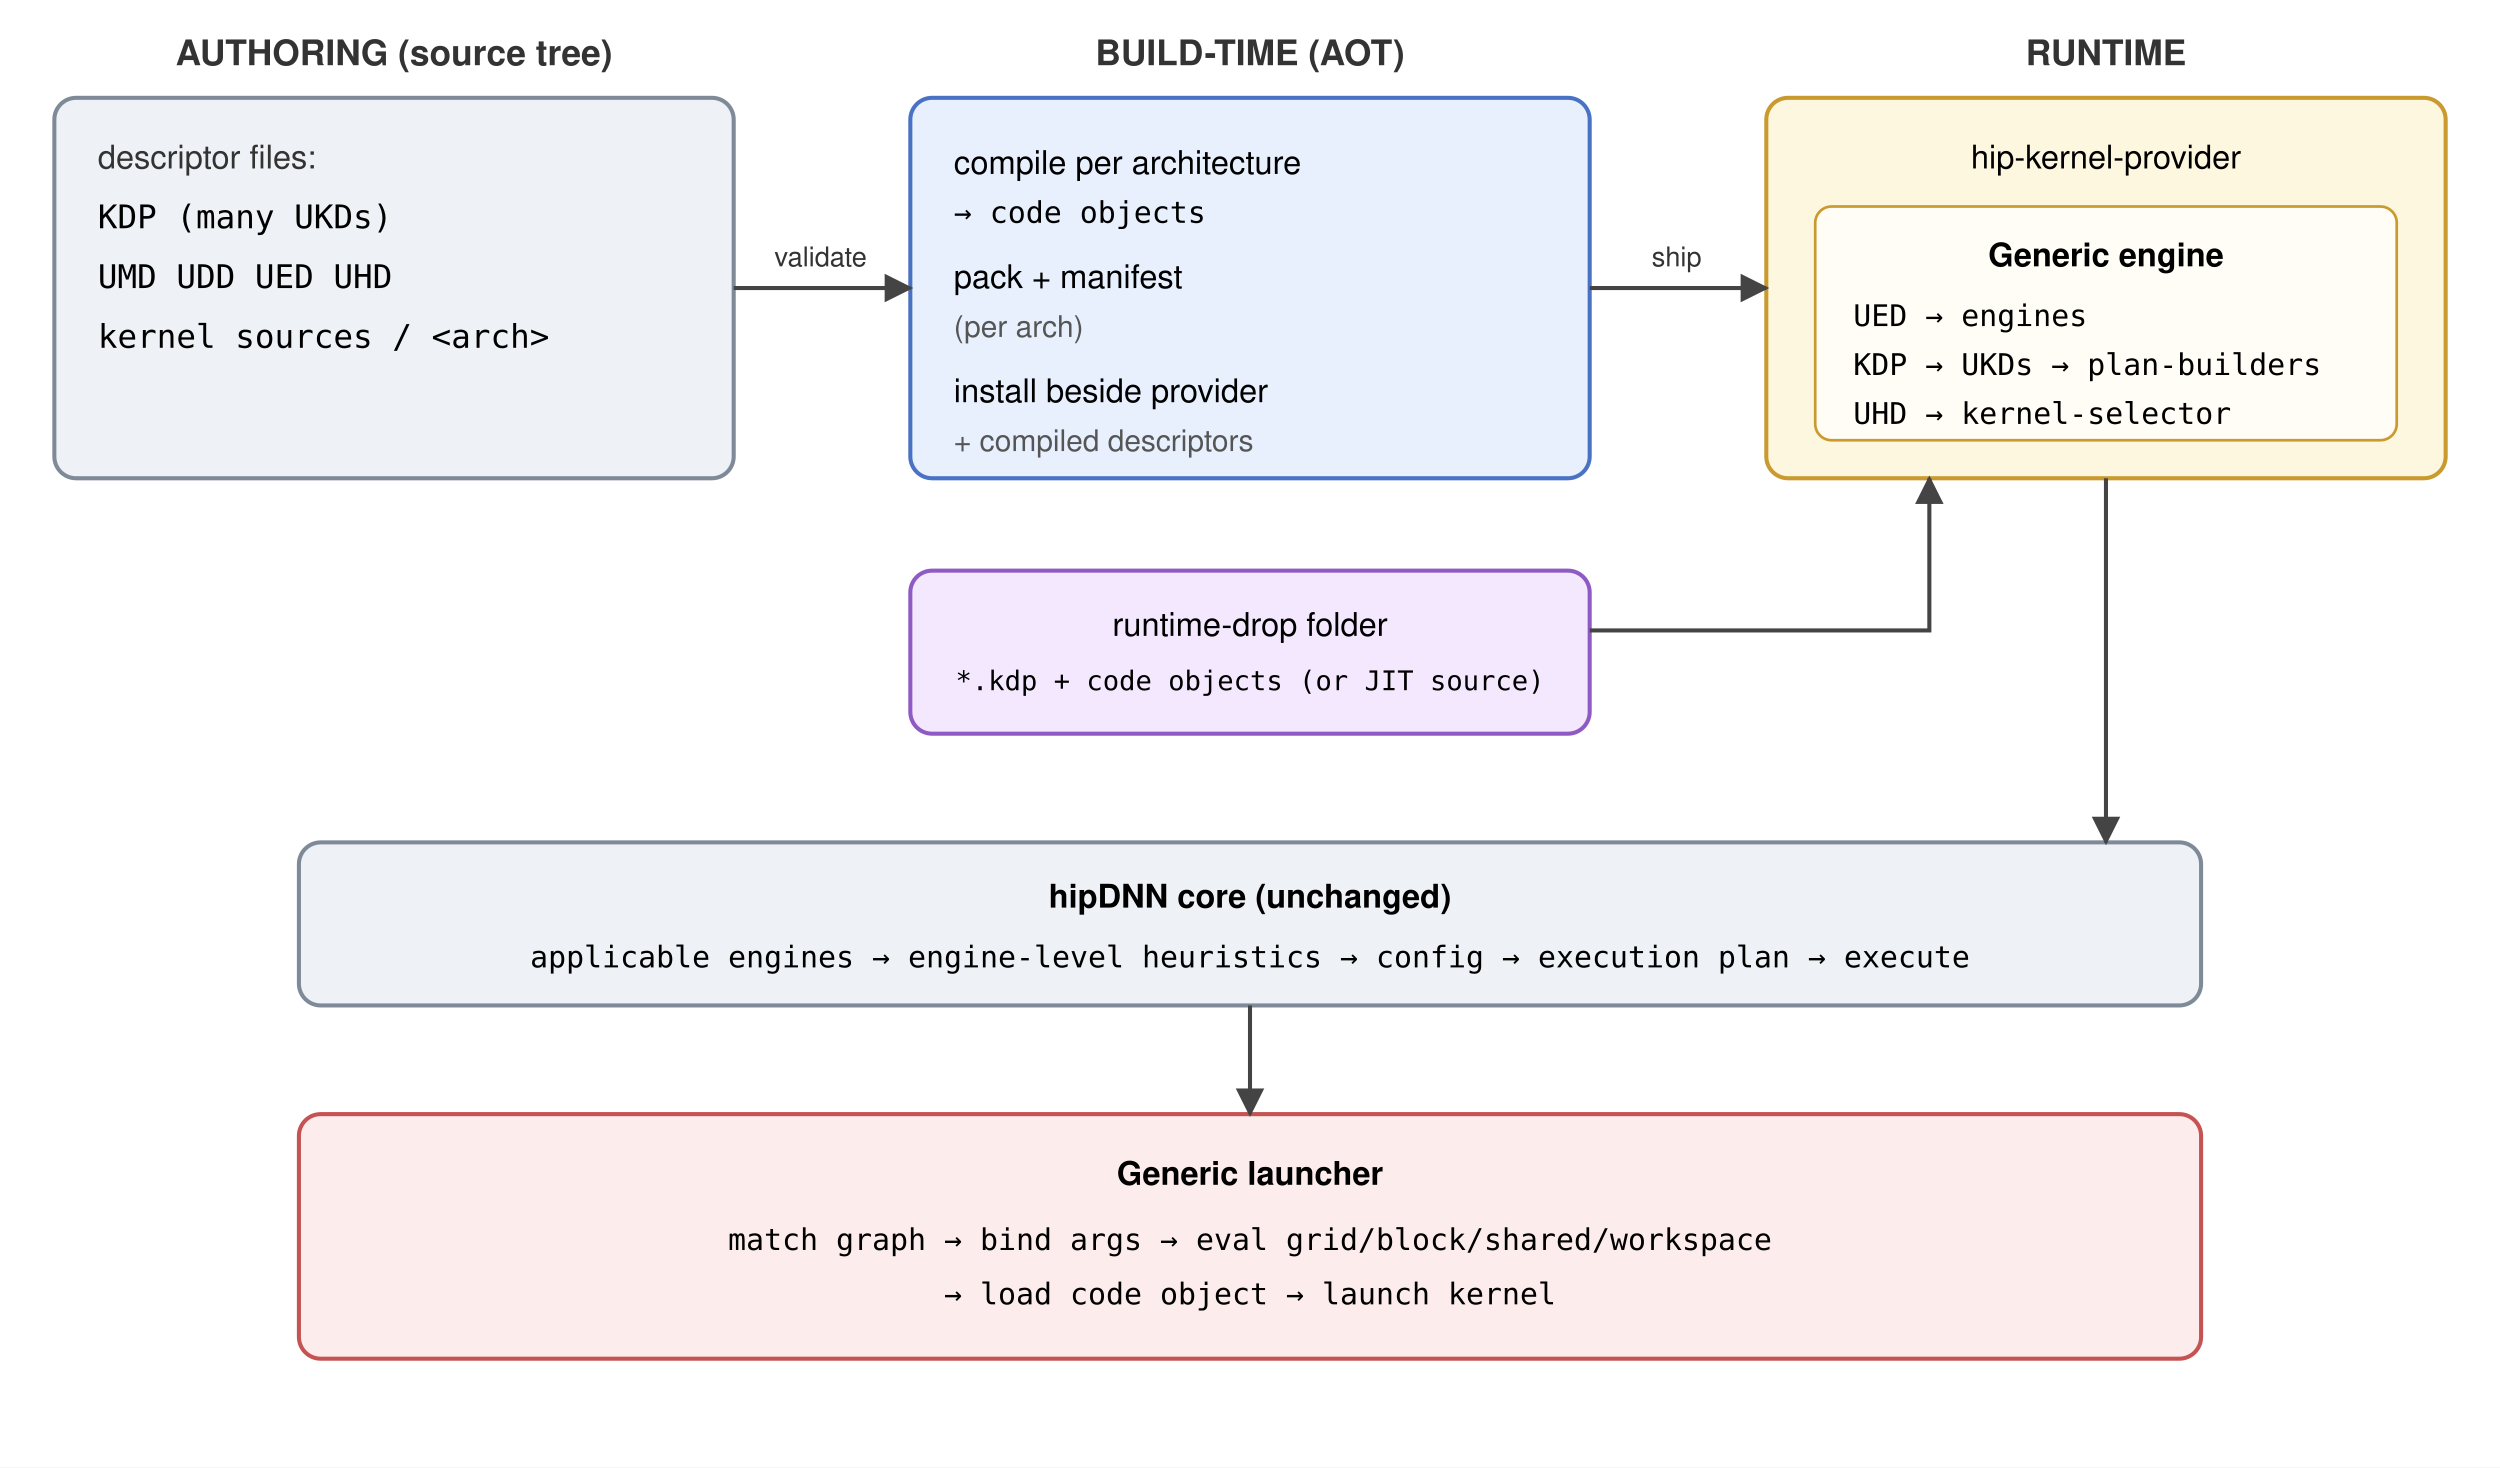
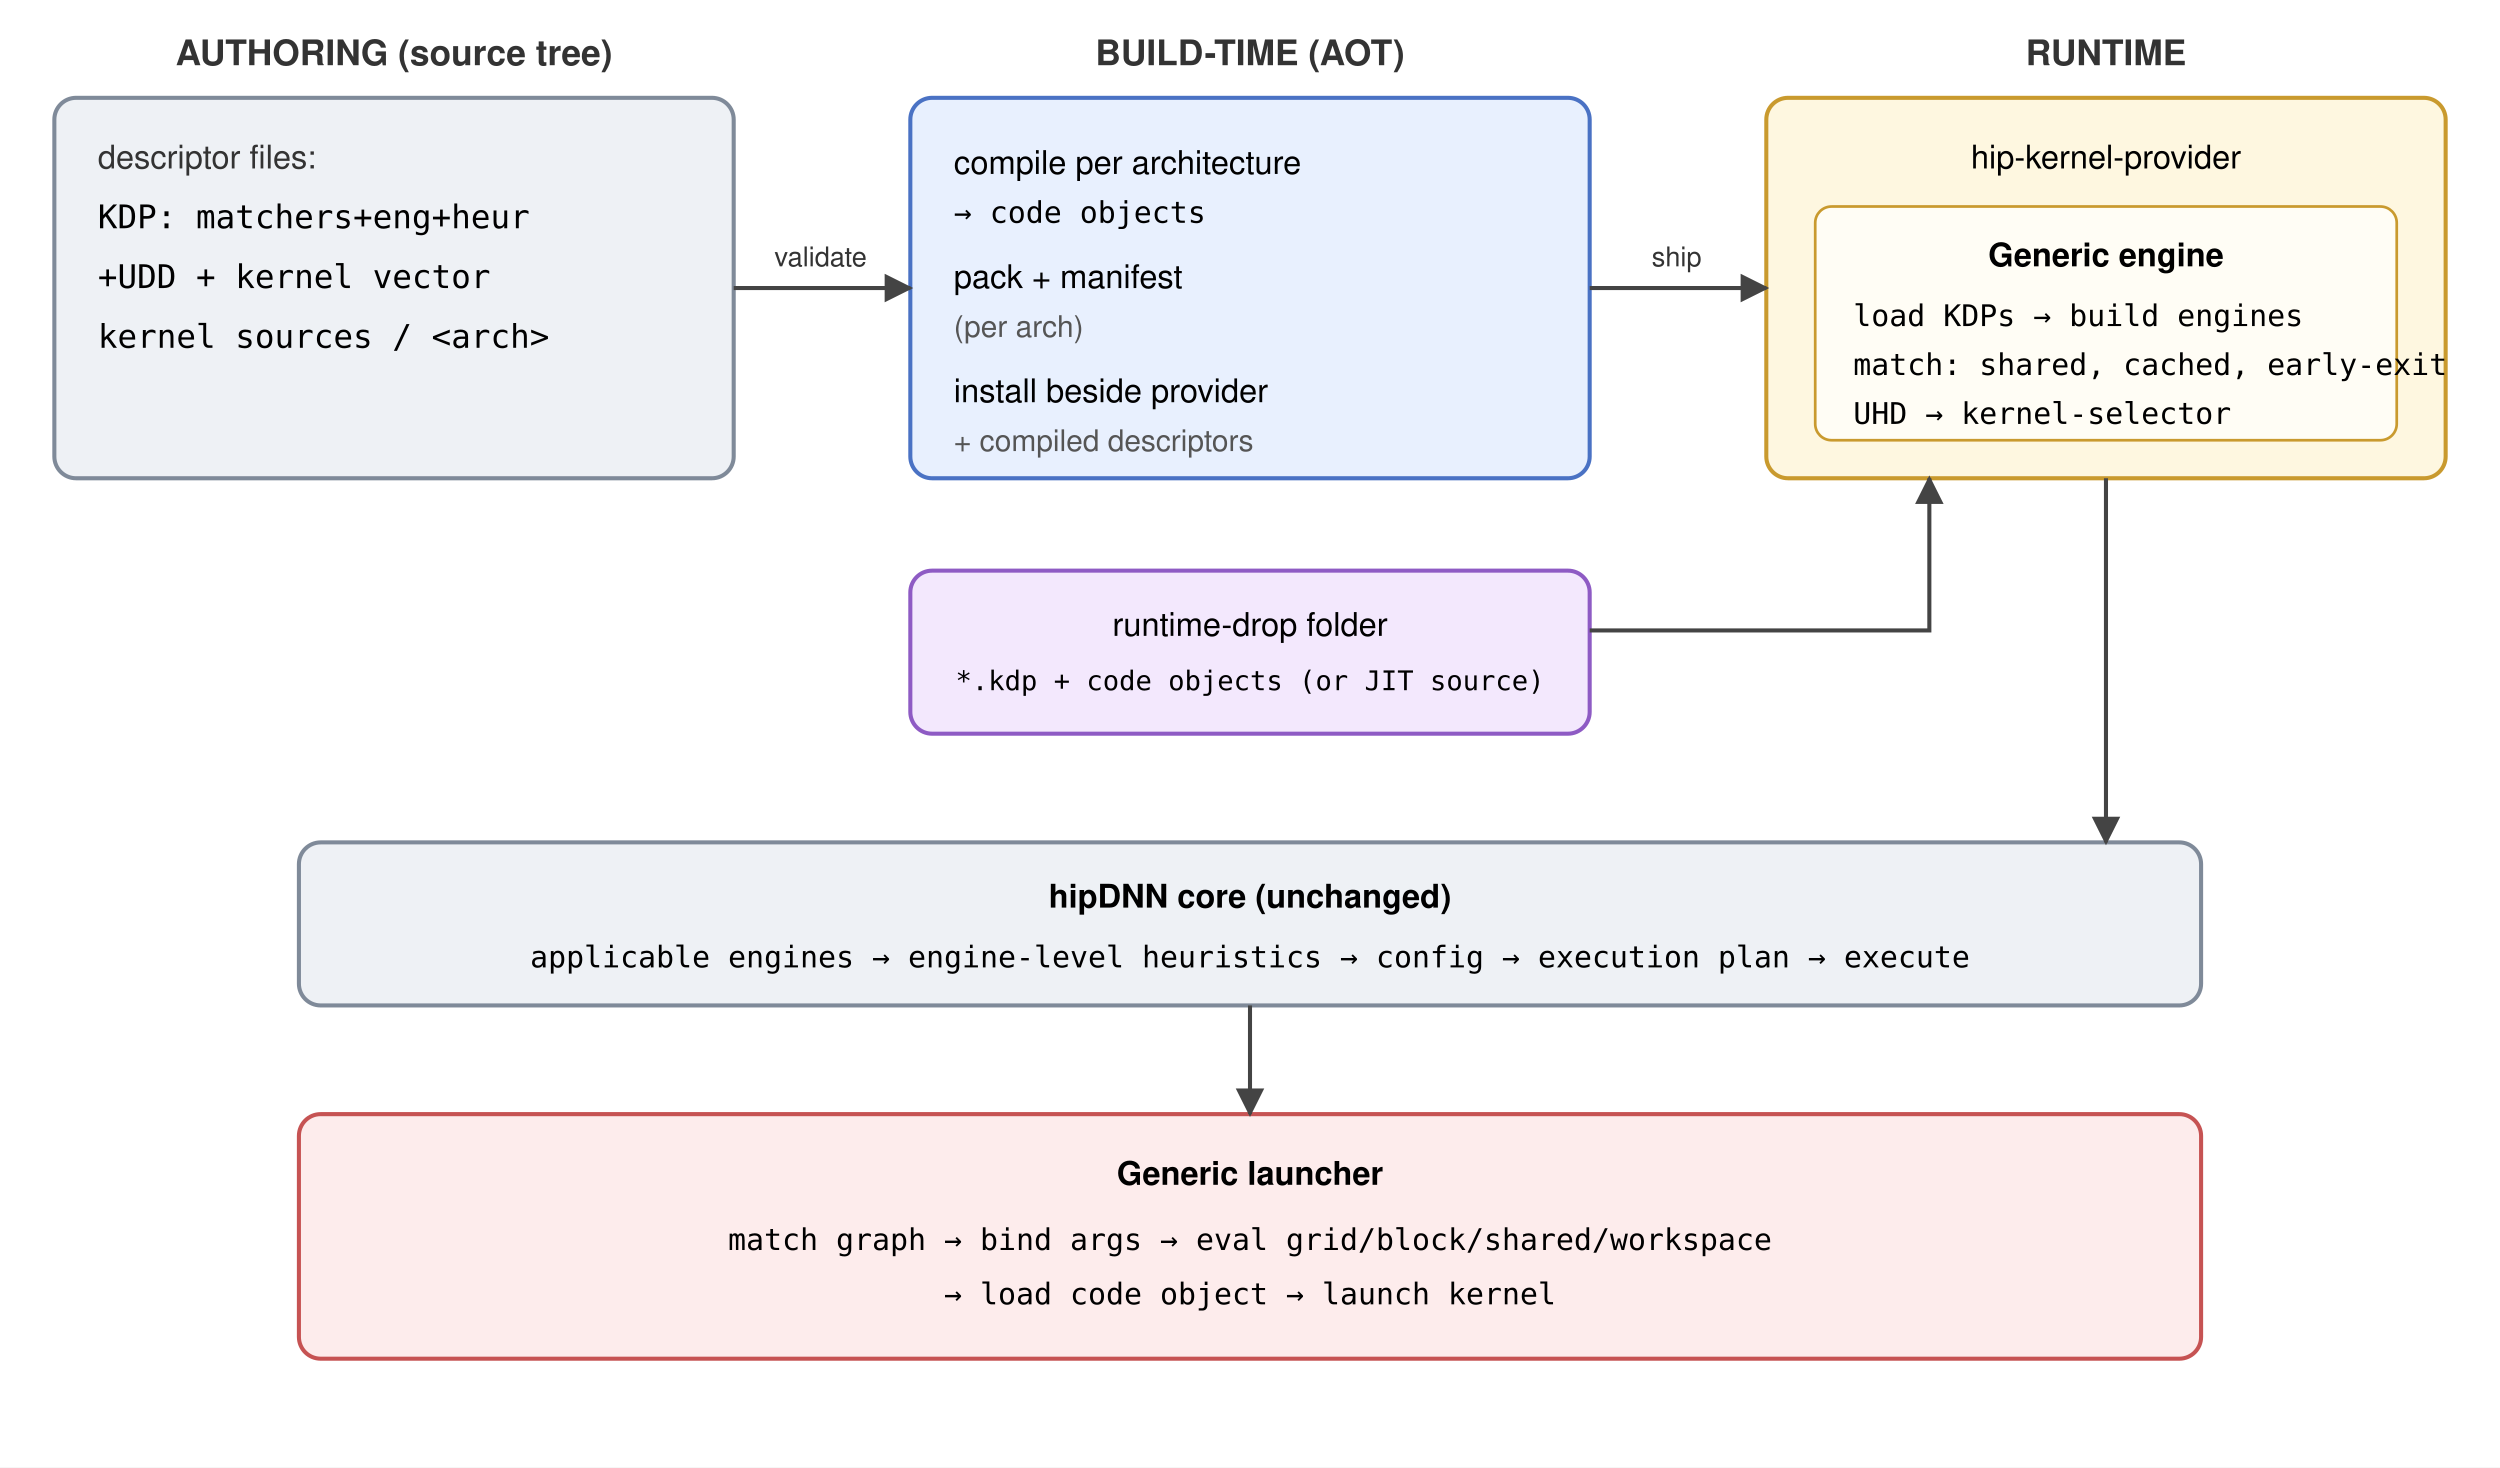
<svg xmlns="http://www.w3.org/2000/svg" viewBox="0 0 920 540" width="920" height="540" font-family="'Segoe UI', Helvetica, Arial, sans-serif" font-size="13">
  <rect x="0" y="0" width="100%" height="100%" fill="#ffffff" />
  <defs>
    <marker id="arrow5" viewBox="0 0 10 10" refX="9" refY="5" markerWidth="7" markerHeight="7" orient="auto-start-reverse">
      <path d="M0 0 L10 5 L0 10 z" fill="#444" />
    </marker>
  </defs>
  <text x="145" y="24" text-anchor="middle" font-weight="600" fill="#333">AUTHORING (source tree)</text>
  <text x="460" y="24" text-anchor="middle" font-weight="600" fill="#333">BUILD-TIME (AOT)</text>
  <text x="775" y="24" text-anchor="middle" font-weight="600" fill="#333">RUNTIME</text>
  <rect x="20" y="36" width="250" height="140" rx="8" fill="#eef1f5" stroke="#7f8a99" stroke-width="1.5" />
  <text x="36" y="62" font-size="12" fill="#333">descriptor files:</text>
-   <text x="36" y="84" font-family="Consolas, monospace" font-size="12">  KDP (many UKDs)</text>
-   <text x="36" y="106" font-family="Consolas, monospace" font-size="12">  UMD  UDD  UED  UHD</text>
+   <text x="36" y="84" font-family="Consolas, monospace" font-size="12">  KDP: matchers+eng+heur</text>
+   <text x="36" y="106" font-family="Consolas, monospace" font-size="12">       +UDD + kernel vector</text>
  <text x="36" y="128" font-family="Consolas, monospace" font-size="12">kernel sources / &lt;arch&gt;</text>
  <rect x="335" y="36" width="250" height="140" rx="8" fill="#e8f0fe" stroke="#4a72c4" stroke-width="1.5" />
  <text x="351" y="64" font-size="12">compile per architecture</text>
  <text x="351" y="82" font-family="Consolas, monospace" font-size="11">→ code objects</text>
  <text x="351" y="106" font-size="12">pack + manifest</text>
  <text x="351" y="124" font-size="11" fill="#555">(per arch)</text>
  <text x="351" y="148" font-size="12">install beside provider</text>
  <text x="351" y="166" font-size="11" fill="#555">+ compiled descriptors</text>
  <rect x="650" y="36" width="250" height="140" rx="8" fill="#fef7e0" stroke="#c99a2e" stroke-width="1.5" />
  <text x="775" y="62" text-anchor="middle" font-size="12">hip-kernel-provider</text>
  <rect x="668" y="76" width="214" height="86" rx="6" fill="#fffdf5" stroke="#c99a2e" stroke-width="1" />
  <text x="775" y="98" text-anchor="middle" font-weight="600" font-size="12">Generic engine</text>
-   <text x="682" y="120" font-family="Consolas, monospace" font-size="11">UED → engines</text>
-   <text x="682" y="138" font-family="Consolas, monospace" font-size="11">KDP → UKDs → plan-builders</text>
+   <text x="682" y="120" font-family="Consolas, monospace" font-size="11">load KDPs → build engines</text>
+   <text x="682" y="138" font-family="Consolas, monospace" font-size="11">match: shared, cached, early-exit</text>
  <text x="682" y="156" font-family="Consolas, monospace" font-size="11">UHD → kernel-selector</text>
  <line x1="270" y1="106" x2="335" y2="106" stroke="#444" stroke-width="1.5" marker-end="url(#arrow5)" />
  <text x="302" y="98" text-anchor="middle" font-size="10" fill="#333">validate</text>
  <line x1="585" y1="106" x2="650" y2="106" stroke="#444" stroke-width="1.5" marker-end="url(#arrow5)" />
  <text x="617" y="98" text-anchor="middle" font-size="10" fill="#333">ship</text>
  <rect x="335" y="210" width="250" height="60" rx="8" fill="#f3e8fd" stroke="#8e5bc4" stroke-width="1.5" />
  <text x="460" y="234" text-anchor="middle" font-size="12">runtime-drop folder</text>
  <text x="460" y="254" text-anchor="middle" font-family="Consolas, monospace" font-size="10">*.kdp + code objects (or JIT source)</text>
  <path d="M585 232 L710 232 L710 176" fill="none" stroke="#444" stroke-width="1.5" marker-end="url(#arrow5)" />
  <rect x="110" y="310" width="700" height="60" rx="8" fill="#eef1f5" stroke="#7f8a99" stroke-width="1.5" />
  <text x="460" y="334" text-anchor="middle" font-size="12" font-weight="600">hipDNN core (unchanged)</text>
  <text x="460" y="356" text-anchor="middle" font-family="Consolas, monospace" font-size="11">applicable engines → engine-level heuristics → config → execution plan → execute</text>
  <line x1="775" y1="176" x2="775" y2="310" stroke="#444" stroke-width="1.5" marker-end="url(#arrow5)" />
  <rect x="110" y="410" width="700" height="90" rx="8" fill="#fdecec" stroke="#c65353" stroke-width="1.5" />
  <text x="460" y="436" text-anchor="middle" font-size="12" font-weight="600">Generic launcher</text>
  <text x="460" y="460" text-anchor="middle" font-family="Consolas, monospace" font-size="11">match graph → bind args → eval grid/block/shared/workspace</text>
  <text x="460" y="480" text-anchor="middle" font-family="Consolas, monospace" font-size="11">→ load code object → launch kernel</text>
  <line x1="460" y1="370" x2="460" y2="410" stroke="#444" stroke-width="1.5" marker-end="url(#arrow5)" />
</svg>
